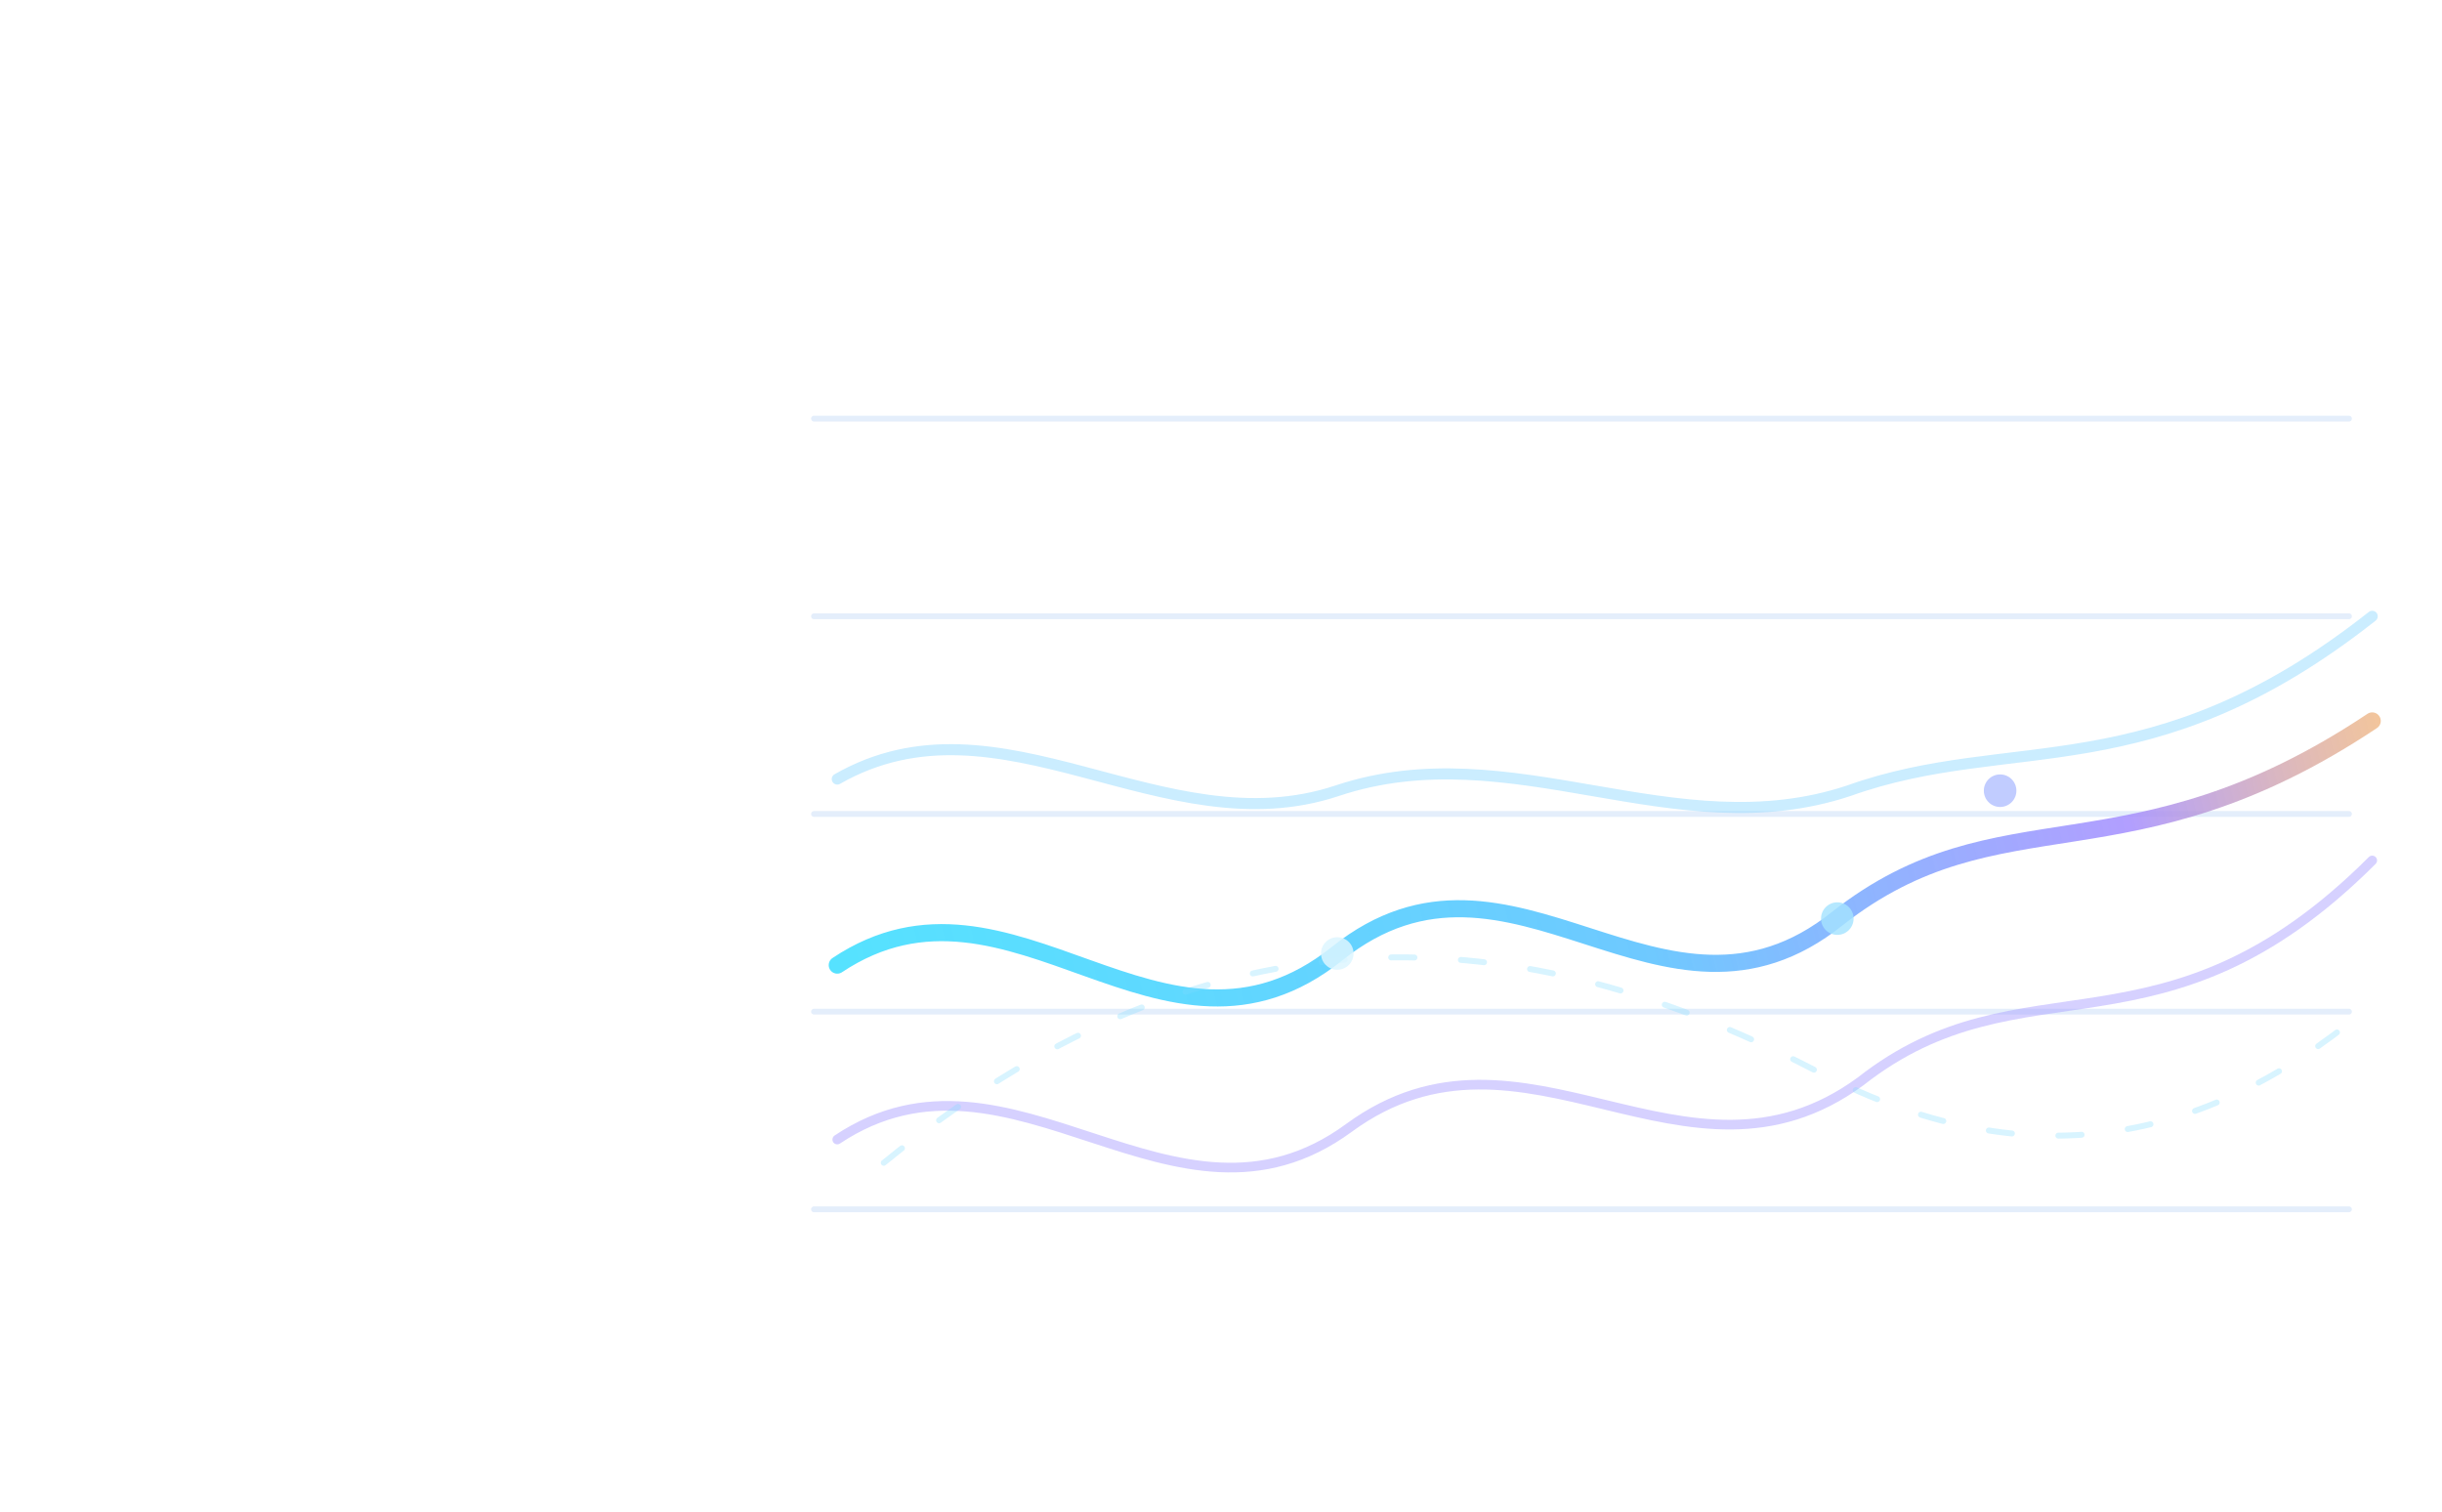
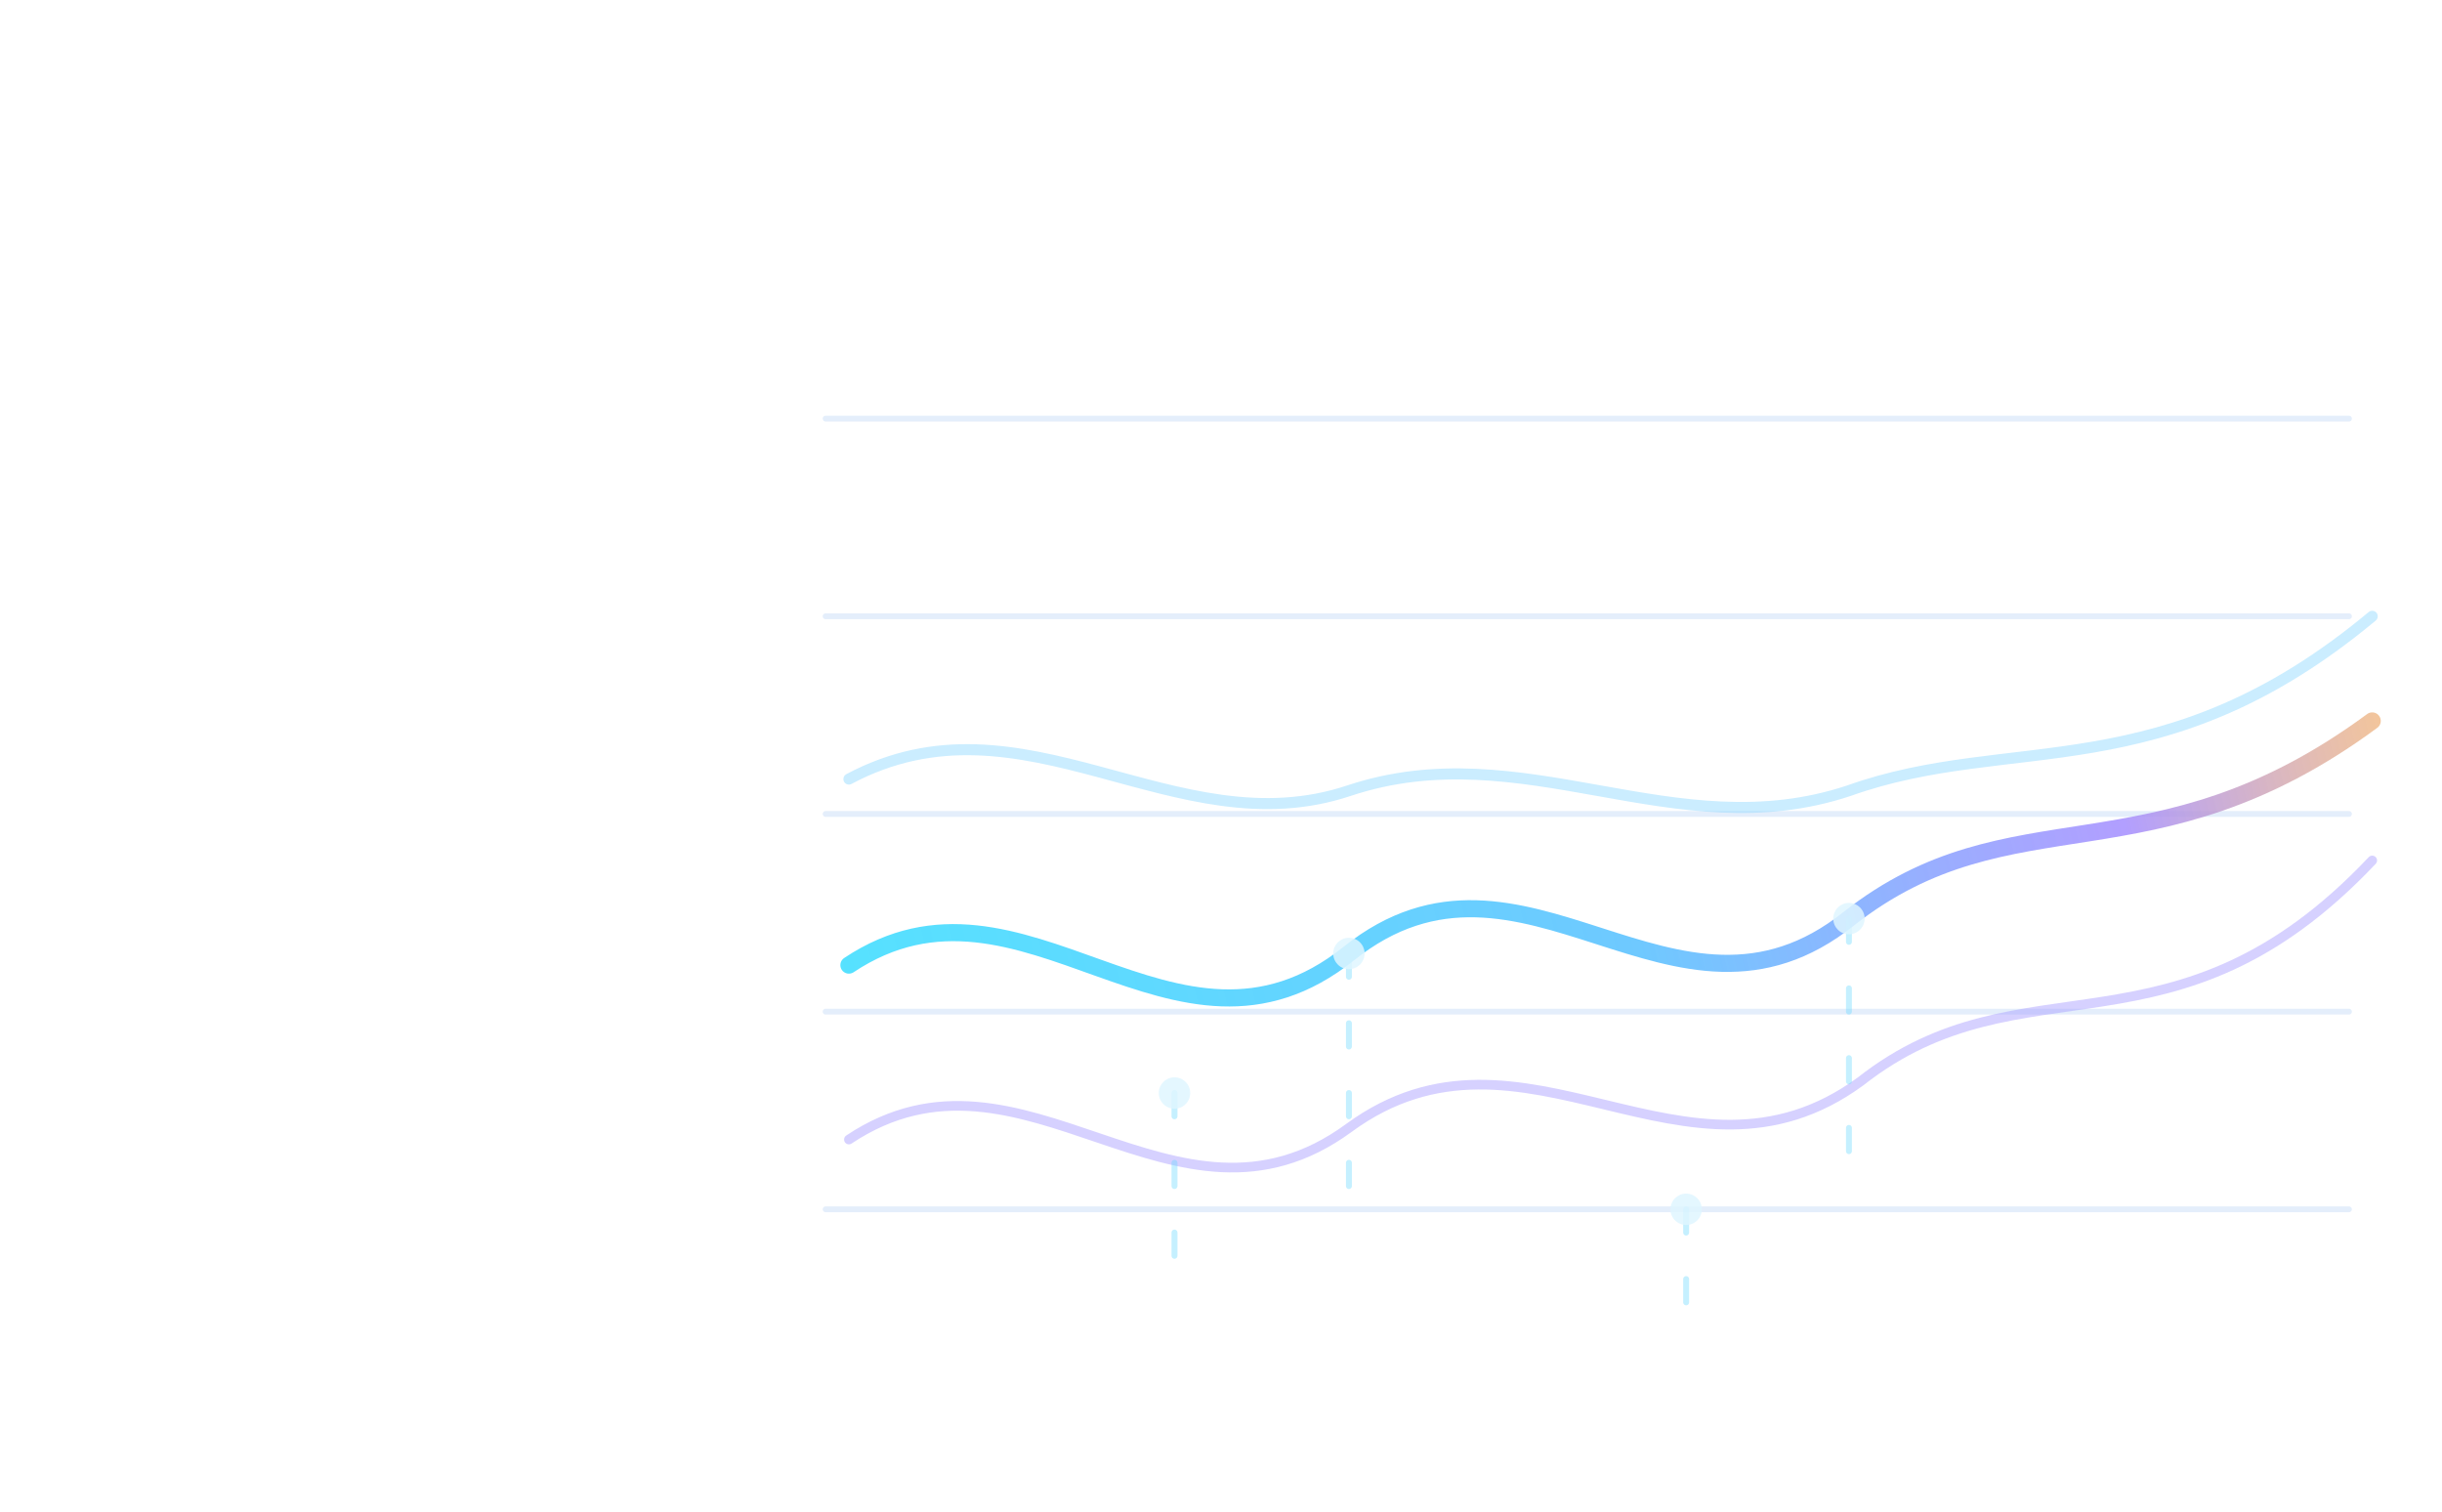
<svg xmlns="http://www.w3.org/2000/svg" width="420" height="260" viewBox="0 0 420 260" fill="none">
  <defs>
-     <linearGradient id="sigA-hero" x1="150" y1="176" x2="408" y2="112" gradientUnits="userSpaceOnUse">
+     <linearGradient id="sigA-main" x1="146" y1="176" x2="408" y2="112" gradientUnits="userSpaceOnUse">
      <stop offset="0" stop-color="#36DCFF" stop-opacity="0.84" />
      <stop offset="0.5" stop-color="#67C6FF" stop-opacity="0.95" />
      <stop offset="0.82" stop-color="#A58FFF" stop-opacity="0.86" />
      <stop offset="1" stop-color="#F0B172" stop-opacity="0.72" />
    </linearGradient>
  </defs>
  <g stroke="#8FB8ED" stroke-opacity="0.24" stroke-width="1" stroke-linecap="round">
-     <path d="M140 72H404" />
-     <path d="M140 106H404" />
-     <path d="M140 140H404" />
-     <path d="M140 174H404" />
-     <path d="M140 208H404" />
+     <path d="M142 72H404" />
+     <path d="M142 106H404" />
+     <path d="M142 140H404" />
+     <path d="M142 174H404" />
+     <path d="M142 208H404" />
  </g>
-   <path d="M144 166C174 146 200 188 230 164C260 140 286 182 316 158C344 136 366 152 408 124" stroke="url(#sigA-hero)" stroke-width="2.94" stroke-linecap="round" fill="none" />
-   <path d="M144 134C172 118 200 146 230 136C260 126 288 146 318 136C346 126 370 136 408 106" stroke="#92D9FF" stroke-opacity="0.48" stroke-width="1.9" stroke-linecap="round" fill="none" />
-   <path d="M144 196C174 176 202 216 232 194C262 172 290 208 320 186C348 164 372 184 408 148" stroke="#A69AFF" stroke-opacity="0.46" stroke-width="1.66" stroke-linecap="round" fill="none" />
-   <path d="M152 200C206 156 258 156 312 184C346 202 376 198 404 176" stroke="#7CD8FF" stroke-opacity="0.3" stroke-width="1.02" stroke-dasharray="4 8" stroke-linecap="round" fill="none" />
-   <circle cx="230" cy="164" r="2.8" fill="#DDF6FF" fill-opacity="0.84" />
-   <circle cx="316" cy="158" r="2.8" fill="#A5E3FF" fill-opacity="0.82" />
-   <circle cx="344" cy="136" r="2.8" fill="#B3C0FF" fill-opacity="0.82" />
+   <path d="M146 166C176 146 202 188 232 164C262 140 288 182 318 158C346 136 370 152 408 124" stroke="url(#sigA-main)" stroke-width="2.94" stroke-linecap="round" fill="none" />
+   <path d="M146 134C176 118 202 146 232 136C262 126 288 146 318 136C346 126 372 136 408 106" stroke="#92D9FF" stroke-opacity="0.48" stroke-width="1.9" stroke-linecap="round" fill="none" />
+   <path d="M146 196C176 176 202 216 232 194C262 172 290 208 320 186C348 164 374 184 408 148" stroke="#A69AFF" stroke-opacity="0.46" stroke-width="1.66" stroke-linecap="round" fill="none" />
+   <g stroke="#68D8FF" stroke-opacity="0.38" stroke-width="1.02" stroke-dasharray="4 8" stroke-linecap="round">
+     <path d="M232 164V206" />
+     <path d="M318 158V204" />
+     <path d="M202 188V220" />
+     <path d="M290 208V228" />
+   </g>
+   <g fill="#E0F6FF" fill-opacity="0.84">
+     <circle cx="202" cy="188" r="2.7" />
+     <circle cx="232" cy="164" r="2.7" />
+     <circle cx="290" cy="208" r="2.7" />
+     <circle cx="318" cy="158" r="2.7" />
+   </g>
</svg>
